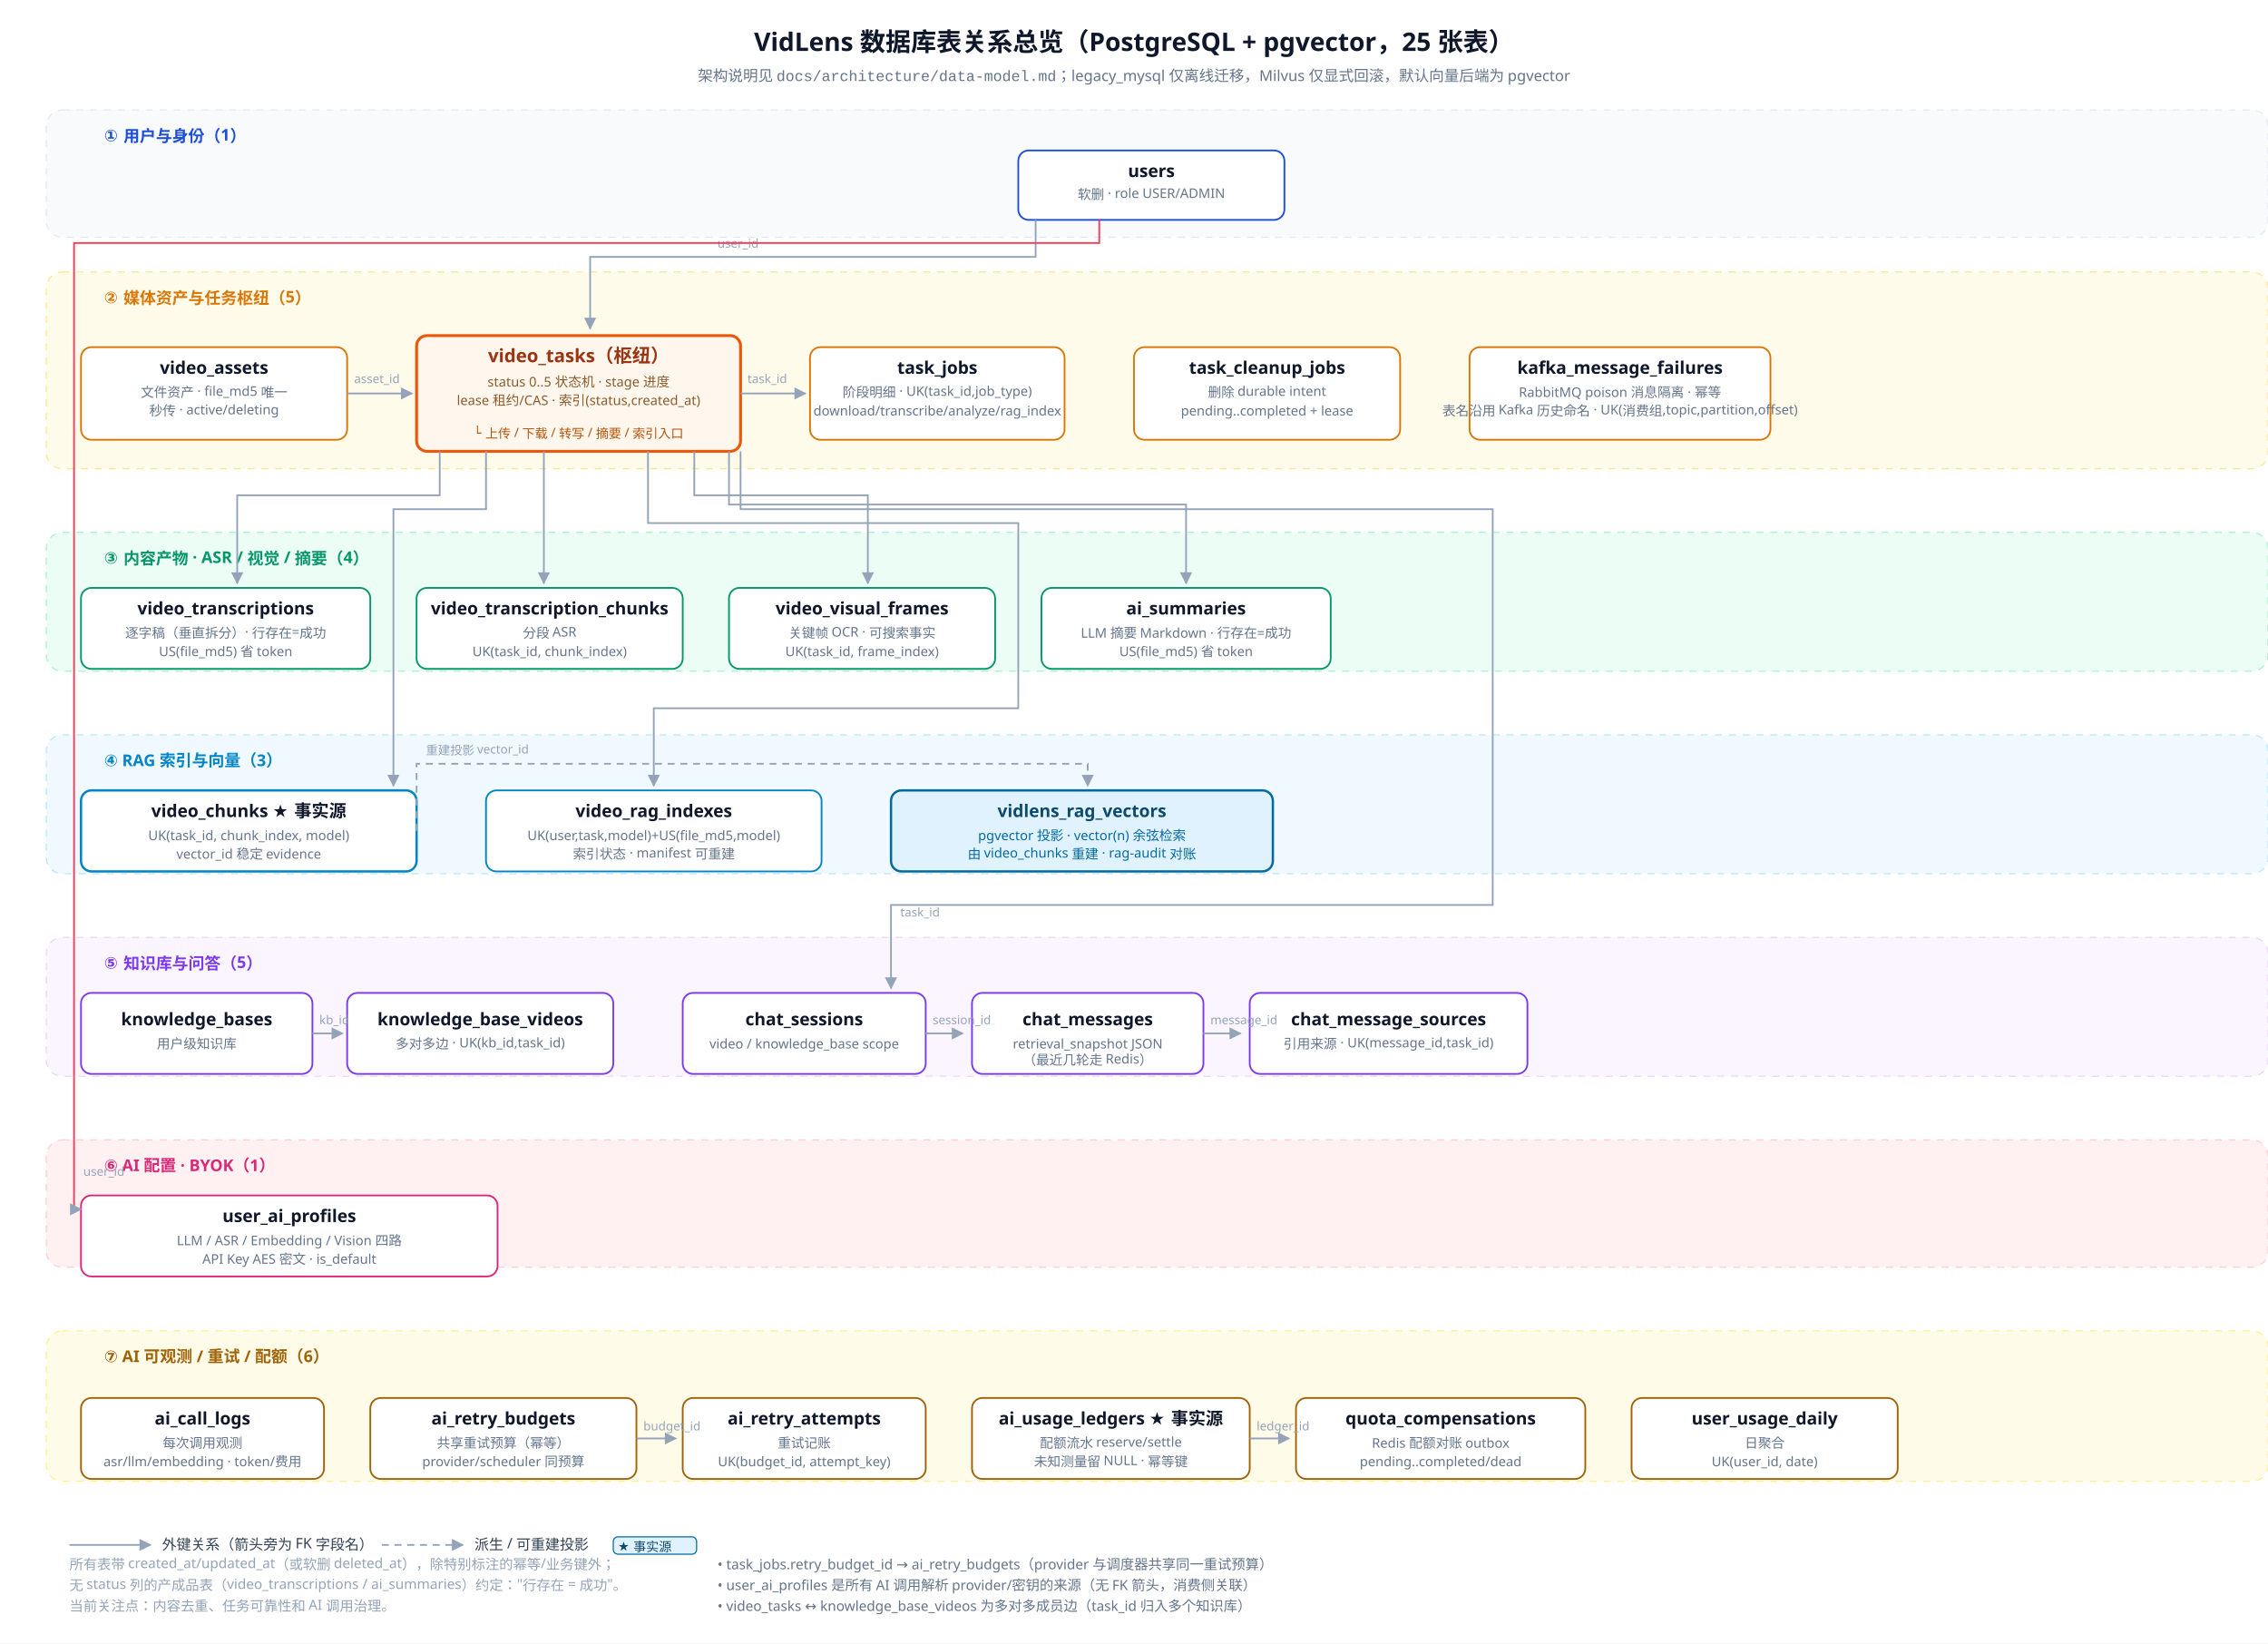
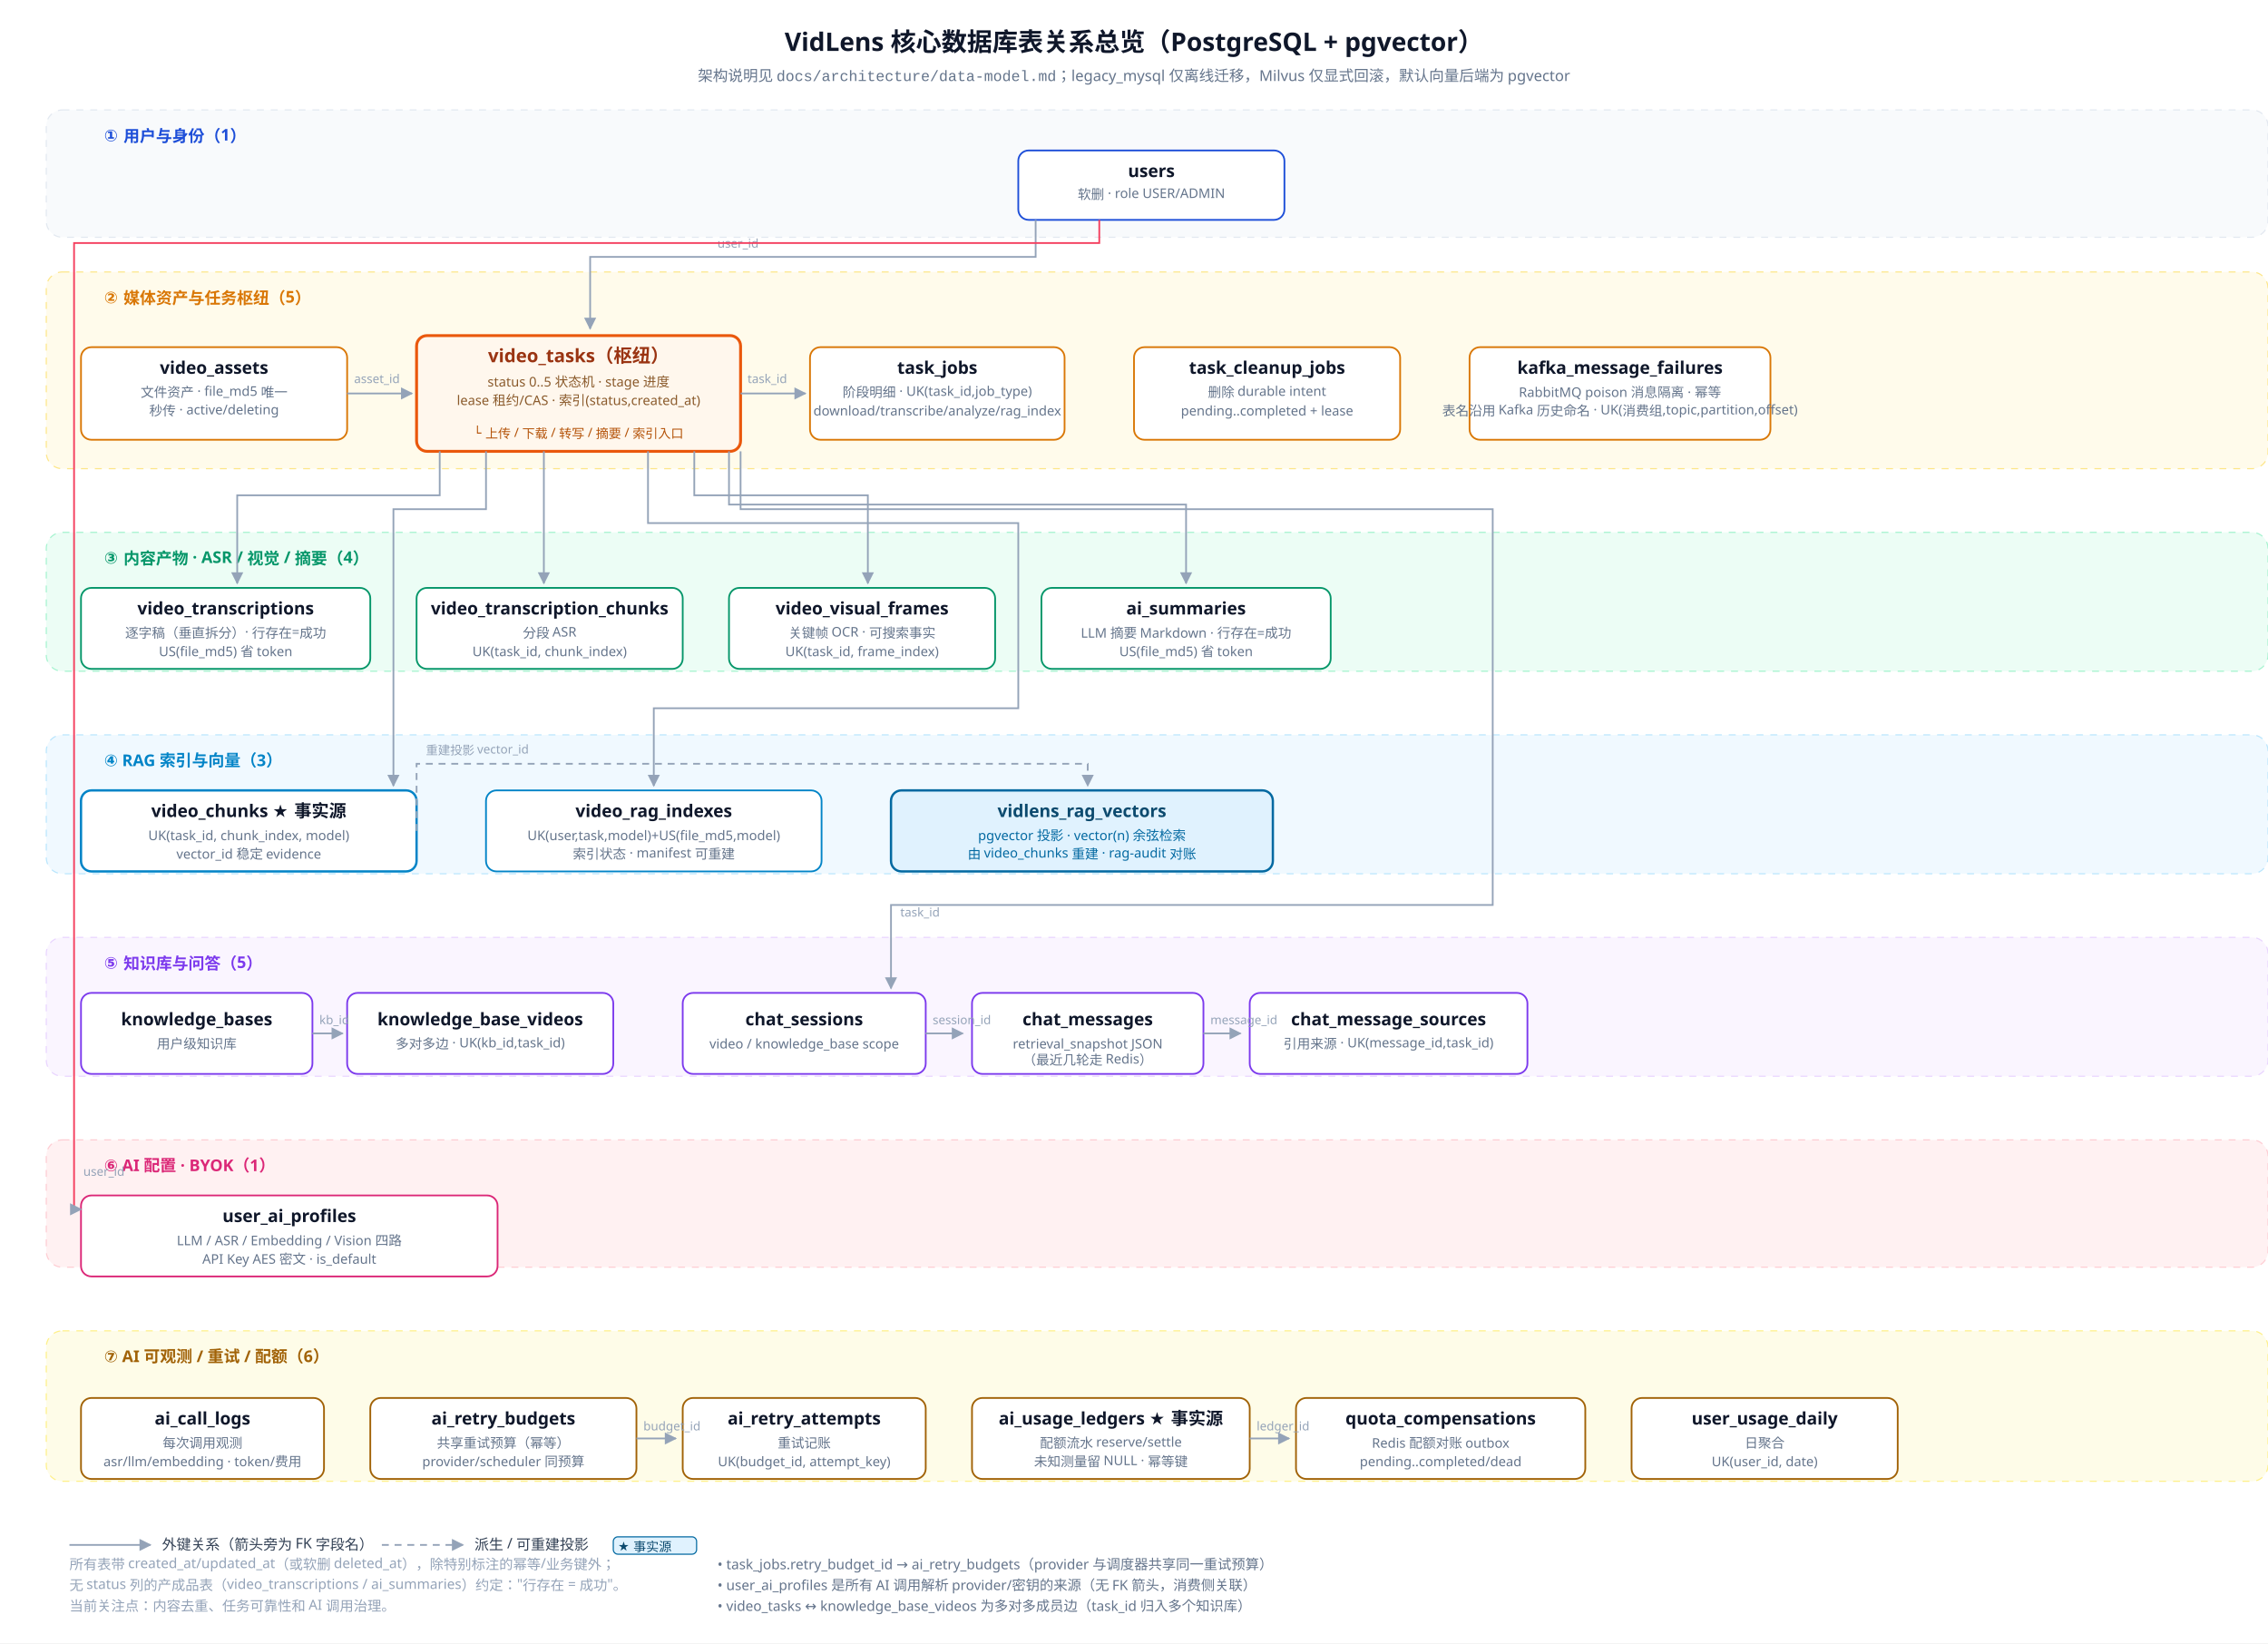
<svg xmlns="http://www.w3.org/2000/svg" width="1960" height="1420" viewBox="0 0 1960 1420">
  <defs>
    <marker id="arrow" viewBox="0 0 10 10" refX="9" refY="5" markerWidth="7" markerHeight="7" orient="auto-start-reverse">
      <path d="M0,0 L10,5 L0,10 z" fill="#94a3b8" />
    </marker>
    <marker id="arrowRed" viewBox="0 0 10 10" refX="9" refY="5" markerWidth="7" markerHeight="7" orient="auto-start-reverse">
      <path d="M0,0 L10,5 L0,10 z" fill="#f43f5e" />
    </marker>
  </defs>
  <rect x="0" y="0" width="1960" height="1420" fill="#ffffff" />
-   <text x="980" y="44" text-anchor="middle" font-family="Segoe UI, Microsoft YaHei, system-ui, sans-serif" font-size="22" font-weight="700" fill="#0f172a">VidLens 数据库表关系总览（PostgreSQL + pgvector，25 张表）</text>
+   <text x="980" y="44" text-anchor="middle" font-family="Segoe UI, Microsoft YaHei, system-ui, sans-serif" font-size="22" font-weight="700" fill="#0f172a">VidLens 核心数据库表关系总览（PostgreSQL + pgvector）</text>
  <text x="980" y="70" text-anchor="middle" font-family="Segoe UI, Microsoft YaHei, system-ui, sans-serif" font-size="13" fill="#64748b">架构说明见 <tspan font-family="Courier New, monospace">docs/architecture/data-model.md</tspan>；legacy_mysql 仅离线迁移，Milvus 仅显式回滚，默认向量后端为 pgvector</text>
  <rect x="40" y="95" width="1920" height="110" rx="14" fill="#f8fafc" stroke="#e2e8f0" stroke-width="1" stroke-dasharray="6 6" />
  <text x="90" y="122" font-family="Segoe UI, Microsoft YaHei, system-ui, sans-serif" font-size="14" font-weight="700" fill="#1d4ed8">① 用户与身份（1）</text>
  <rect x="40" y="235" width="1920" height="170" rx="14" fill="#fffbeb" stroke="#fde68a" stroke-width="1" stroke-dasharray="6 6" />
  <text x="90" y="262" font-family="Segoe UI, Microsoft YaHei, system-ui, sans-serif" font-size="14" font-weight="700" fill="#d97706">② 媒体资产与任务枢纽（5）</text>
  <rect x="40" y="460" width="1920" height="120" rx="14" fill="#ecfdf5" stroke="#a7f3d0" stroke-width="1" stroke-dasharray="6 6" />
  <text x="90" y="487" font-family="Segoe UI, Microsoft YaHei, system-ui, sans-serif" font-size="14" font-weight="700" fill="#059669">③ 内容产物 · ASR / 视觉 / 摘要（4）</text>
  <rect x="40" y="635" width="1920" height="120" rx="14" fill="#f0f9ff" stroke="#bae6fd" stroke-width="1" stroke-dasharray="6 6" />
  <text x="90" y="662" font-family="Segoe UI, Microsoft YaHei, system-ui, sans-serif" font-size="14" font-weight="700" fill="#0284c7">④ RAG 索引与向量（3）</text>
  <rect x="40" y="810" width="1920" height="120" rx="14" fill="#faf5ff" stroke="#e9d5ff" stroke-width="1" stroke-dasharray="6 6" />
  <text x="90" y="837" font-family="Segoe UI, Microsoft YaHei, system-ui, sans-serif" font-size="14" font-weight="700" fill="#7c3aed">⑤ 知识库与问答（5）</text>
  <rect x="40" y="985" width="1920" height="110" rx="14" fill="#fff1f2" stroke="#fecdd3" stroke-width="1" stroke-dasharray="6 6" />
  <text x="90" y="1012" font-family="Segoe UI, Microsoft YaHei, system-ui, sans-serif" font-size="14" font-weight="700" fill="#db2777">⑥ AI 配置 · BYOK（1）</text>
  <rect x="40" y="1150" width="1920" height="130" rx="14" fill="#fefce8" stroke="#fef08a" stroke-width="1" stroke-dasharray="6 6" />
  <text x="90" y="1177" font-family="Segoe UI, Microsoft YaHei, system-ui, sans-serif" font-size="14" font-weight="700" fill="#a16207">⑦ AI 可观测 / 重试 / 配额（6）</text>
  <g font-family="Segoe UI, Microsoft YaHei, system-ui, sans-serif">
    <rect x="880" y="130" width="230" height="60" rx="9" fill="#ffffff" stroke="#1d4ed8" stroke-width="1.5" />
    <text x="995" y="153" text-anchor="middle" font-size="15" font-weight="700" fill="#0f172a">users</text>
    <text x="995" y="172" text-anchor="middle" font-size="11.5" fill="#64748b">软删 · role USER/ADMIN</text>
  </g>
  <g font-family="Segoe UI, Microsoft YaHei, system-ui, sans-serif">
    <rect x="70" y="300" width="230" height="80" rx="9" fill="#ffffff" stroke="#d97706" stroke-width="1.5" />
    <text x="185" y="323" text-anchor="middle" font-size="15" font-weight="700" fill="#0f172a">video_assets</text>
    <text x="185" y="343" text-anchor="middle" font-size="11.5" fill="#64748b">
      <tspan x="185">文件资产 · file_md5 唯一</tspan>
    </text>
    <text x="185" y="359" text-anchor="middle" font-size="11.5" fill="#64748b">
      <tspan x="185">秒传 · active/deleting</tspan>
    </text>
    <rect x="360" y="290" width="280" height="100" rx="9" fill="#fff7ed" stroke="#ea580c" stroke-width="2.5" />
    <text x="500" y="313" text-anchor="middle" font-size="16" font-weight="700" fill="#9a3412">video_tasks（枢纽）</text>
    <text x="500" y="334" text-anchor="middle" font-size="11.5" fill="#8a5a2b">
      <tspan x="500">status 0..5 状态机 · stage 进度</tspan>
    </text>
    <text x="500" y="350" text-anchor="middle" font-size="11.5" fill="#8a5a2b">
      <tspan x="500">lease 租约/CAS · 索引(status,created_at)</tspan>
    </text>
    <text x="500" y="378" text-anchor="middle" font-size="11" fill="#b45309">
      <tspan x="500">└ 上传 / 下载 / 转写 / 摘要 / 索引入口</tspan>
    </text>
    <rect x="700" y="300" width="220" height="80" rx="9" fill="#ffffff" stroke="#d97706" stroke-width="1.5" />
    <text x="810" y="323" text-anchor="middle" font-size="15" font-weight="700" fill="#0f172a">task_jobs</text>
    <text x="810" y="343" text-anchor="middle" font-size="11.5" fill="#64748b">
      <tspan x="810">阶段明细 · UK(task_id,job_type)</tspan>
    </text>
    <text x="810" y="359" text-anchor="middle" font-size="11.5" fill="#64748b">
      <tspan x="810">download/transcribe/analyze/rag_index</tspan>
    </text>
    <rect x="980" y="300" width="230" height="80" rx="9" fill="#ffffff" stroke="#d97706" stroke-width="1.5" />
    <text x="1095" y="323" text-anchor="middle" font-size="15" font-weight="700" fill="#0f172a">task_cleanup_jobs</text>
    <text x="1095" y="343" text-anchor="middle" font-size="11.5" fill="#64748b">
      <tspan x="1095">删除 durable intent</tspan>
    </text>
    <text x="1095" y="359" text-anchor="middle" font-size="11.5" fill="#64748b">
      <tspan x="1095">pending..completed + lease</tspan>
    </text>
    <rect x="1270" y="300" width="260" height="80" rx="9" fill="#ffffff" stroke="#d97706" stroke-width="1.5" />
    <text x="1400" y="323" text-anchor="middle" font-size="15" font-weight="700" fill="#0f172a">kafka_message_failures</text>
    <text x="1400" y="343" text-anchor="middle" font-size="11.5" fill="#64748b">
      <tspan x="1400">RabbitMQ poison 消息隔离 · 幂等</tspan>
    </text>
    <text x="1400" y="359" text-anchor="middle" font-size="11.5" fill="#64748b">
      <tspan x="1400">表名沿用 Kafka 历史命名 · UK(消费组,topic,partition,offset)</tspan>
    </text>
  </g>
  <g font-family="Segoe UI, Microsoft YaHei, system-ui, sans-serif">
    <rect x="70" y="508" width="250" height="70" rx="9" fill="#ffffff" stroke="#059669" stroke-width="1.5" />
    <text x="195" y="531" text-anchor="middle" font-size="15" font-weight="700" fill="#0f172a">video_transcriptions</text>
    <text x="195" y="551" text-anchor="middle" font-size="11.5" fill="#64748b">
      <tspan x="195">逐字稿（垂直拆分）· 行存在=成功</tspan>
    </text>
    <text x="195" y="567" text-anchor="middle" font-size="11.5" fill="#64748b">
      <tspan x="195">US(file_md5) 省 token</tspan>
    </text>
    <rect x="360" y="508" width="230" height="70" rx="9" fill="#ffffff" stroke="#059669" stroke-width="1.5" />
    <text x="475" y="531" text-anchor="middle" font-size="15" font-weight="700" fill="#0f172a">video_transcription_chunks</text>
    <text x="475" y="551" text-anchor="middle" font-size="11.5" fill="#64748b">
      <tspan x="475">分段 ASR</tspan>
    </text>
    <text x="475" y="567" text-anchor="middle" font-size="11.5" fill="#64748b">
      <tspan x="475">UK(task_id, chunk_index)</tspan>
    </text>
    <rect x="630" y="508" width="230" height="70" rx="9" fill="#ffffff" stroke="#059669" stroke-width="1.5" />
    <text x="745" y="531" text-anchor="middle" font-size="15" font-weight="700" fill="#0f172a">video_visual_frames</text>
    <text x="745" y="551" text-anchor="middle" font-size="11.5" fill="#64748b">
      <tspan x="745">关键帧 OCR · 可搜索事实</tspan>
    </text>
    <text x="745" y="567" text-anchor="middle" font-size="11.5" fill="#64748b">
      <tspan x="745">UK(task_id, frame_index)</tspan>
    </text>
    <rect x="900" y="508" width="250" height="70" rx="9" fill="#ffffff" stroke="#059669" stroke-width="1.5" />
    <text x="1025" y="531" text-anchor="middle" font-size="15" font-weight="700" fill="#0f172a">ai_summaries</text>
    <text x="1025" y="551" text-anchor="middle" font-size="11.5" fill="#64748b">
      <tspan x="1025">LLM 摘要 Markdown · 行存在=成功</tspan>
    </text>
    <text x="1025" y="567" text-anchor="middle" font-size="11.5" fill="#64748b">
      <tspan x="1025">US(file_md5) 省 token</tspan>
    </text>
  </g>
  <g font-family="Segoe UI, Microsoft YaHei, system-ui, sans-serif">
    <rect x="70" y="683" width="290" height="70" rx="9" fill="#ffffff" stroke="#0284c7" stroke-width="2" />
    <text x="215" y="706" text-anchor="middle" font-size="15" font-weight="700" fill="#0f172a">video_chunks ★ 事实源</text>
    <text x="215" y="726" text-anchor="middle" font-size="11.5" fill="#64748b">
      <tspan x="215">UK(task_id, chunk_index, model)</tspan>
    </text>
    <text x="215" y="742" text-anchor="middle" font-size="11.5" fill="#64748b">
      <tspan x="215">vector_id 稳定 evidence</tspan>
    </text>
    <rect x="420" y="683" width="290" height="70" rx="9" fill="#ffffff" stroke="#0284c7" stroke-width="1.5" />
    <text x="565" y="706" text-anchor="middle" font-size="15" font-weight="700" fill="#0f172a">video_rag_indexes</text>
    <text x="565" y="726" text-anchor="middle" font-size="11.5" fill="#64748b">
      <tspan x="565">UK(user,task,model)+US(file_md5,model)</tspan>
    </text>
    <text x="565" y="742" text-anchor="middle" font-size="11.5" fill="#64748b">
      <tspan x="565">索引状态 · manifest 可重建</tspan>
    </text>
    <rect x="770" y="683" width="330" height="70" rx="9" fill="#e0f2fe" stroke="#0369a1" stroke-width="2" />
    <text x="935" y="706" text-anchor="middle" font-size="15" font-weight="700" fill="#0c4a6e">vidlens_rag_vectors</text>
    <text x="935" y="726" text-anchor="middle" font-size="11.5" fill="#0369a1">
      <tspan x="935">pgvector 投影 · vector(n) 余弦检索</tspan>
    </text>
    <text x="935" y="742" text-anchor="middle" font-size="11.5" fill="#0369a1">
      <tspan x="935">由 video_chunks 重建 · rag-audit 对账</tspan>
    </text>
  </g>
  <g font-family="Segoe UI, Microsoft YaHei, system-ui, sans-serif">
    <rect x="70" y="858" width="200" height="70" rx="9" fill="#ffffff" stroke="#7c3aed" stroke-width="1.5" />
    <text x="170" y="886" text-anchor="middle" font-size="15" font-weight="700" fill="#0f172a">knowledge_bases</text>
    <text x="170" y="906" text-anchor="middle" font-size="11.5" fill="#64748b">
      <tspan x="170">用户级知识库</tspan>
    </text>
    <rect x="300" y="858" width="230" height="70" rx="9" fill="#ffffff" stroke="#7c3aed" stroke-width="1.5" />
    <text x="415" y="886" text-anchor="middle" font-size="15" font-weight="700" fill="#0f172a">knowledge_base_videos</text>
    <text x="415" y="906" text-anchor="middle" font-size="11.5" fill="#64748b">
      <tspan x="415">多对多边 · UK(kb_id,task_id)</tspan>
    </text>
    <rect x="590" y="858" width="210" height="70" rx="9" fill="#ffffff" stroke="#7c3aed" stroke-width="1.5" />
    <text x="695" y="886" text-anchor="middle" font-size="15" font-weight="700" fill="#0f172a">chat_sessions</text>
    <text x="695" y="906" text-anchor="middle" font-size="11.5" fill="#64748b">
      <tspan x="695">video / knowledge_base scope</tspan>
    </text>
    <rect x="840" y="858" width="200" height="70" rx="9" fill="#ffffff" stroke="#7c3aed" stroke-width="1.5" />
    <text x="940" y="886" text-anchor="middle" font-size="15" font-weight="700" fill="#0f172a">chat_messages</text>
    <text x="940" y="906" text-anchor="middle" font-size="11.5" fill="#64748b">
      <tspan x="940">retrieval_snapshot JSON</tspan>
    </text>
    <text x="940" y="920" text-anchor="middle" font-size="11.5" fill="#64748b">
      <tspan x="940">（最近几轮走 Redis）</tspan>
    </text>
    <rect x="1080" y="858" width="240" height="70" rx="9" fill="#ffffff" stroke="#7c3aed" stroke-width="1.5" />
    <text x="1200" y="886" text-anchor="middle" font-size="15" font-weight="700" fill="#0f172a">chat_message_sources</text>
    <text x="1200" y="906" text-anchor="middle" font-size="11.5" fill="#64748b">
      <tspan x="1200">引用来源 · UK(message_id,task_id)</tspan>
    </text>
  </g>
  <g font-family="Segoe UI, Microsoft YaHei, system-ui, sans-serif">
    <rect x="70" y="1033" width="360" height="70" rx="9" fill="#ffffff" stroke="#db2777" stroke-width="1.5" />
    <text x="250" y="1056" text-anchor="middle" font-size="15" font-weight="700" fill="#0f172a">user_ai_profiles</text>
    <text x="250" y="1076" text-anchor="middle" font-size="11.5" fill="#64748b">
      <tspan x="250">LLM / ASR / Embedding / Vision 四路</tspan>
    </text>
    <text x="250" y="1092" text-anchor="middle" font-size="11.5" fill="#64748b">
      <tspan x="250">API Key AES 密文 · is_default</tspan>
    </text>
  </g>
  <g font-family="Segoe UI, Microsoft YaHei, system-ui, sans-serif">
    <rect x="70" y="1208" width="210" height="70" rx="9" fill="#ffffff" stroke="#a16207" stroke-width="1.5" />
    <text x="175" y="1231" text-anchor="middle" font-size="15" font-weight="700" fill="#0f172a">ai_call_logs</text>
    <text x="175" y="1251" text-anchor="middle" font-size="11.5" fill="#64748b">
      <tspan x="175">每次调用观测</tspan>
    </text>
    <text x="175" y="1267" text-anchor="middle" font-size="11.5" fill="#64748b">
      <tspan x="175">asr/llm/embedding · token/费用</tspan>
    </text>
    <rect x="320" y="1208" width="230" height="70" rx="9" fill="#ffffff" stroke="#a16207" stroke-width="1.5" />
    <text x="435" y="1231" text-anchor="middle" font-size="15" font-weight="700" fill="#0f172a">ai_retry_budgets</text>
    <text x="435" y="1251" text-anchor="middle" font-size="11.5" fill="#64748b">
      <tspan x="435">共享重试预算（幂等）</tspan>
    </text>
    <text x="435" y="1267" text-anchor="middle" font-size="11.5" fill="#64748b">
      <tspan x="435">provider/scheduler 同预算</tspan>
    </text>
    <rect x="590" y="1208" width="210" height="70" rx="9" fill="#ffffff" stroke="#a16207" stroke-width="1.5" />
    <text x="695" y="1231" text-anchor="middle" font-size="15" font-weight="700" fill="#0f172a">ai_retry_attempts</text>
    <text x="695" y="1251" text-anchor="middle" font-size="11.5" fill="#64748b">
      <tspan x="695">重试记账</tspan>
    </text>
    <text x="695" y="1267" text-anchor="middle" font-size="11.5" fill="#64748b">
      <tspan x="695">UK(budget_id, attempt_key)</tspan>
    </text>
    <rect x="840" y="1208" width="240" height="70" rx="9" fill="#ffffff" stroke="#a16207" stroke-width="1.5" />
    <text x="960" y="1231" text-anchor="middle" font-size="15" font-weight="700" fill="#0f172a">ai_usage_ledgers ★ 事实源</text>
    <text x="960" y="1251" text-anchor="middle" font-size="11.5" fill="#64748b">
      <tspan x="960">配额流水 reserve/settle</tspan>
    </text>
    <text x="960" y="1267" text-anchor="middle" font-size="11.5" fill="#64748b">
      <tspan x="960">未知测量留 NULL · 幂等键</tspan>
    </text>
    <rect x="1120" y="1208" width="250" height="70" rx="9" fill="#ffffff" stroke="#a16207" stroke-width="1.5" />
    <text x="1245" y="1231" text-anchor="middle" font-size="15" font-weight="700" fill="#0f172a">quota_compensations</text>
    <text x="1245" y="1251" text-anchor="middle" font-size="11.5" fill="#64748b">
      <tspan x="1245">Redis 配额对账 outbox</tspan>
    </text>
    <text x="1245" y="1267" text-anchor="middle" font-size="11.5" fill="#64748b">
      <tspan x="1245">pending..completed/dead</tspan>
    </text>
    <rect x="1410" y="1208" width="230" height="70" rx="9" fill="#ffffff" stroke="#a16207" stroke-width="1.5" />
    <text x="1525" y="1231" text-anchor="middle" font-size="15" font-weight="700" fill="#0f172a">user_usage_daily</text>
    <text x="1525" y="1251" text-anchor="middle" font-size="11.5" fill="#64748b">
      <tspan x="1525">日聚合</tspan>
    </text>
    <text x="1525" y="1267" text-anchor="middle" font-size="11.5" fill="#64748b">
      <tspan x="1525">UK(user_id, date)</tspan>
    </text>
  </g>
  <g fill="none" stroke="#94a3b8" stroke-width="1.5" font-family="Segoe UI, Microsoft YaHei, system-ui, sans-serif">
    <path d="M895,190 L895,222 L510,222 L510,284" marker-end="url(#arrow)" />
    <text x="620" y="214" font-size="10.5" fill="#94a3b8" stroke="none">user_id</text>
    <path d="M950,190 L950,210 L64,210 L64,1045 L70,1045" marker-end="url(#arrow)" stroke="#f43f5e" />
    <text x="72" y="1016" font-size="10.5" fill="#94a3b8" stroke="none">user_id</text>
    <path d="M300,340 L356,340" marker-end="url(#arrow)" />
    <text x="306" y="331" font-size="10.5" fill="#94a3b8" stroke="none">asset_id</text>
    <path d="M640,340 L696,340" marker-end="url(#arrow)" />
    <text x="646" y="331" font-size="10.5" fill="#94a3b8" stroke="none">task_id</text>
    <path d="M380,390 L380,428 L205,428 L205,504" marker-end="url(#arrow)" />
    <path d="M470,390 L470,504" marker-end="url(#arrow)" />
    <path d="M600,390 L600,428 L750,428 L750,504" marker-end="url(#arrow)" />
    <path d="M630,390 L630,436 L1025,436 L1025,504" marker-end="url(#arrow)" />
    <path d="M420,390 L420,440 L340,440 L340,612 L340,679" marker-end="url(#arrow)" />
    <path d="M560,390 L560,452 L880,452 L880,612 L565,612 L565,679" marker-end="url(#arrow)" />
    <path d="M360,718 L360,660 L940,660 L940,679" stroke-dasharray="6 5" marker-end="url(#arrow)" />
    <text x="368" y="652" font-size="10.5" fill="#94a3b8" stroke="none">重建投影 vector_id</text>
    <path d="M270,893 L296,893" marker-end="url(#arrow)" />
    <text x="276" y="885" font-size="10.5" fill="#94a3b8" stroke="none">kb_id</text>
    <path d="M800,893 L832,893" marker-end="url(#arrow)" />
    <text x="806" y="885" font-size="10.5" fill="#94a3b8" stroke="none">session_id</text>
    <path d="M1040,893 L1072,893" marker-end="url(#arrow)" />
    <text x="1046" y="885" font-size="10.5" fill="#94a3b8" stroke="none">message_id</text>
    <path d="M640,390 L640,440 L1290,440 L1290,782 L770,782 L770,854" marker-end="url(#arrow)" />
    <text x="778" y="792" font-size="10.5" fill="#94a3b8" stroke="none">task_id</text>
    <path d="M550,1243 L584,1243" marker-end="url(#arrow)" />
    <text x="556" y="1236" font-size="10.5" fill="#94a3b8" stroke="none">budget_id</text>
    <path d="M1080,1243 L1114,1243" marker-end="url(#arrow)" />
    <text x="1086" y="1236" font-size="10.5" fill="#94a3b8" stroke="none">ledger_id</text>
  </g>
  <g font-family="Segoe UI, Microsoft YaHei, system-ui, sans-serif">
    <line x1="60" y1="1335" x2="130" y2="1335" stroke="#94a3b8" stroke-width="1.5" marker-end="url(#arrow)" />
    <text x="140" y="1339" font-size="12.5" fill="#334155">外键关系（箭头旁为 FK 字段名）</text>
    <line x1="330" y1="1335" x2="400" y2="1335" stroke="#94a3b8" stroke-width="1.5" stroke-dasharray="6 5" marker-end="url(#arrow)" />
    <text x="410" y="1339" font-size="12.5" fill="#334155">派生 / 可重建投影</text>
    <rect x="530" y="1328" width="72" height="15" rx="4" fill="#e0f2fe" stroke="#0369a1" stroke-width="1" />
    <text x="534" y="1340" font-size="11" fill="#0c4a6e">★ 事实源</text>
  </g>
  <g font-family="Segoe UI, Microsoft YaHei, system-ui, sans-serif" font-size="12" fill="#64748b">
    <text x="620" y="1356">• task_jobs.retry_budget_id → ai_retry_budgets（provider 与调度器共享同一重试预算）</text>
    <text x="620" y="1374">• user_ai_profiles 是所有 AI 调用解析 provider/密钥的来源（无 FK 箭头，消费侧关联）</text>
    <text x="620" y="1392">• video_tasks ↔ knowledge_base_videos 为多对多成员边（task_id 归入多个知识库）</text>
    <text x="60" y="1356" fill="#94a3b8">所有表带 created_at/updated_at（或软删 deleted_at），除特别标注的幂等/业务键外；</text>
    <text x="60" y="1374" fill="#94a3b8">无 status 列的产成品表（video_transcriptions / ai_summaries）约定："行存在 = 成功"。</text>
    <text x="60" y="1392" fill="#94a3b8">当前关注点：内容去重、任务可靠性和 AI 调用治理。</text>
  </g>
</svg>
